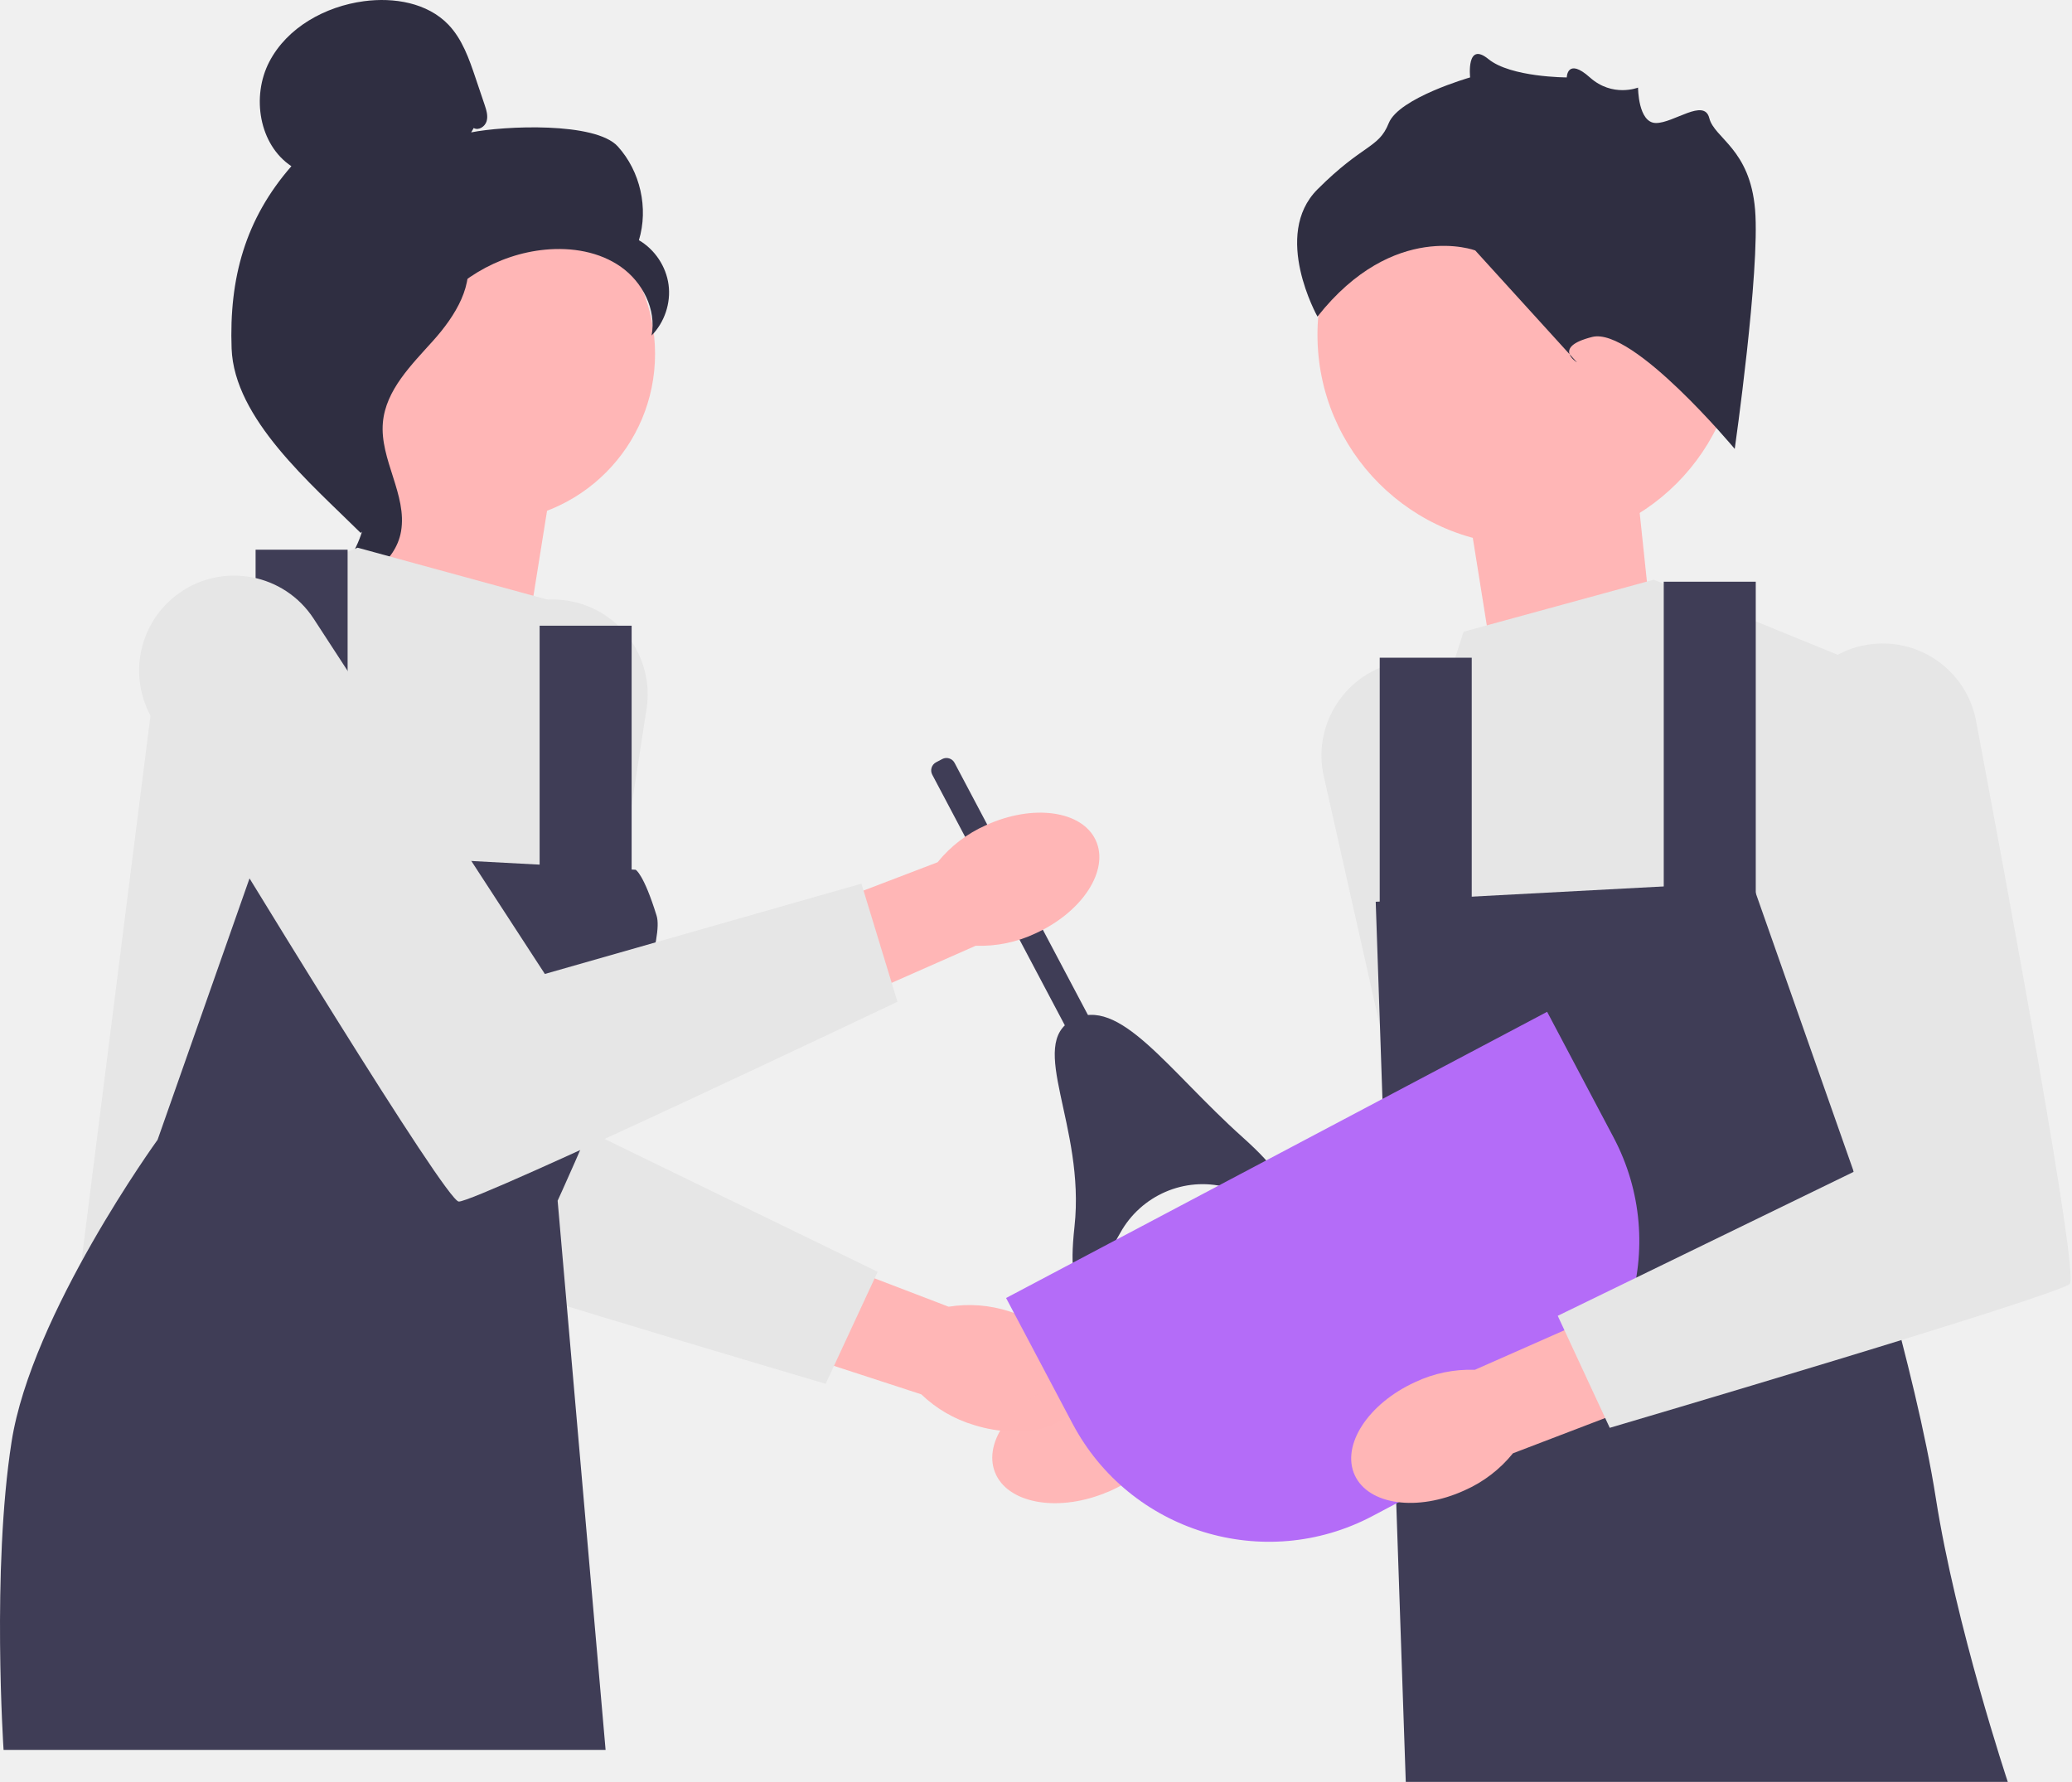
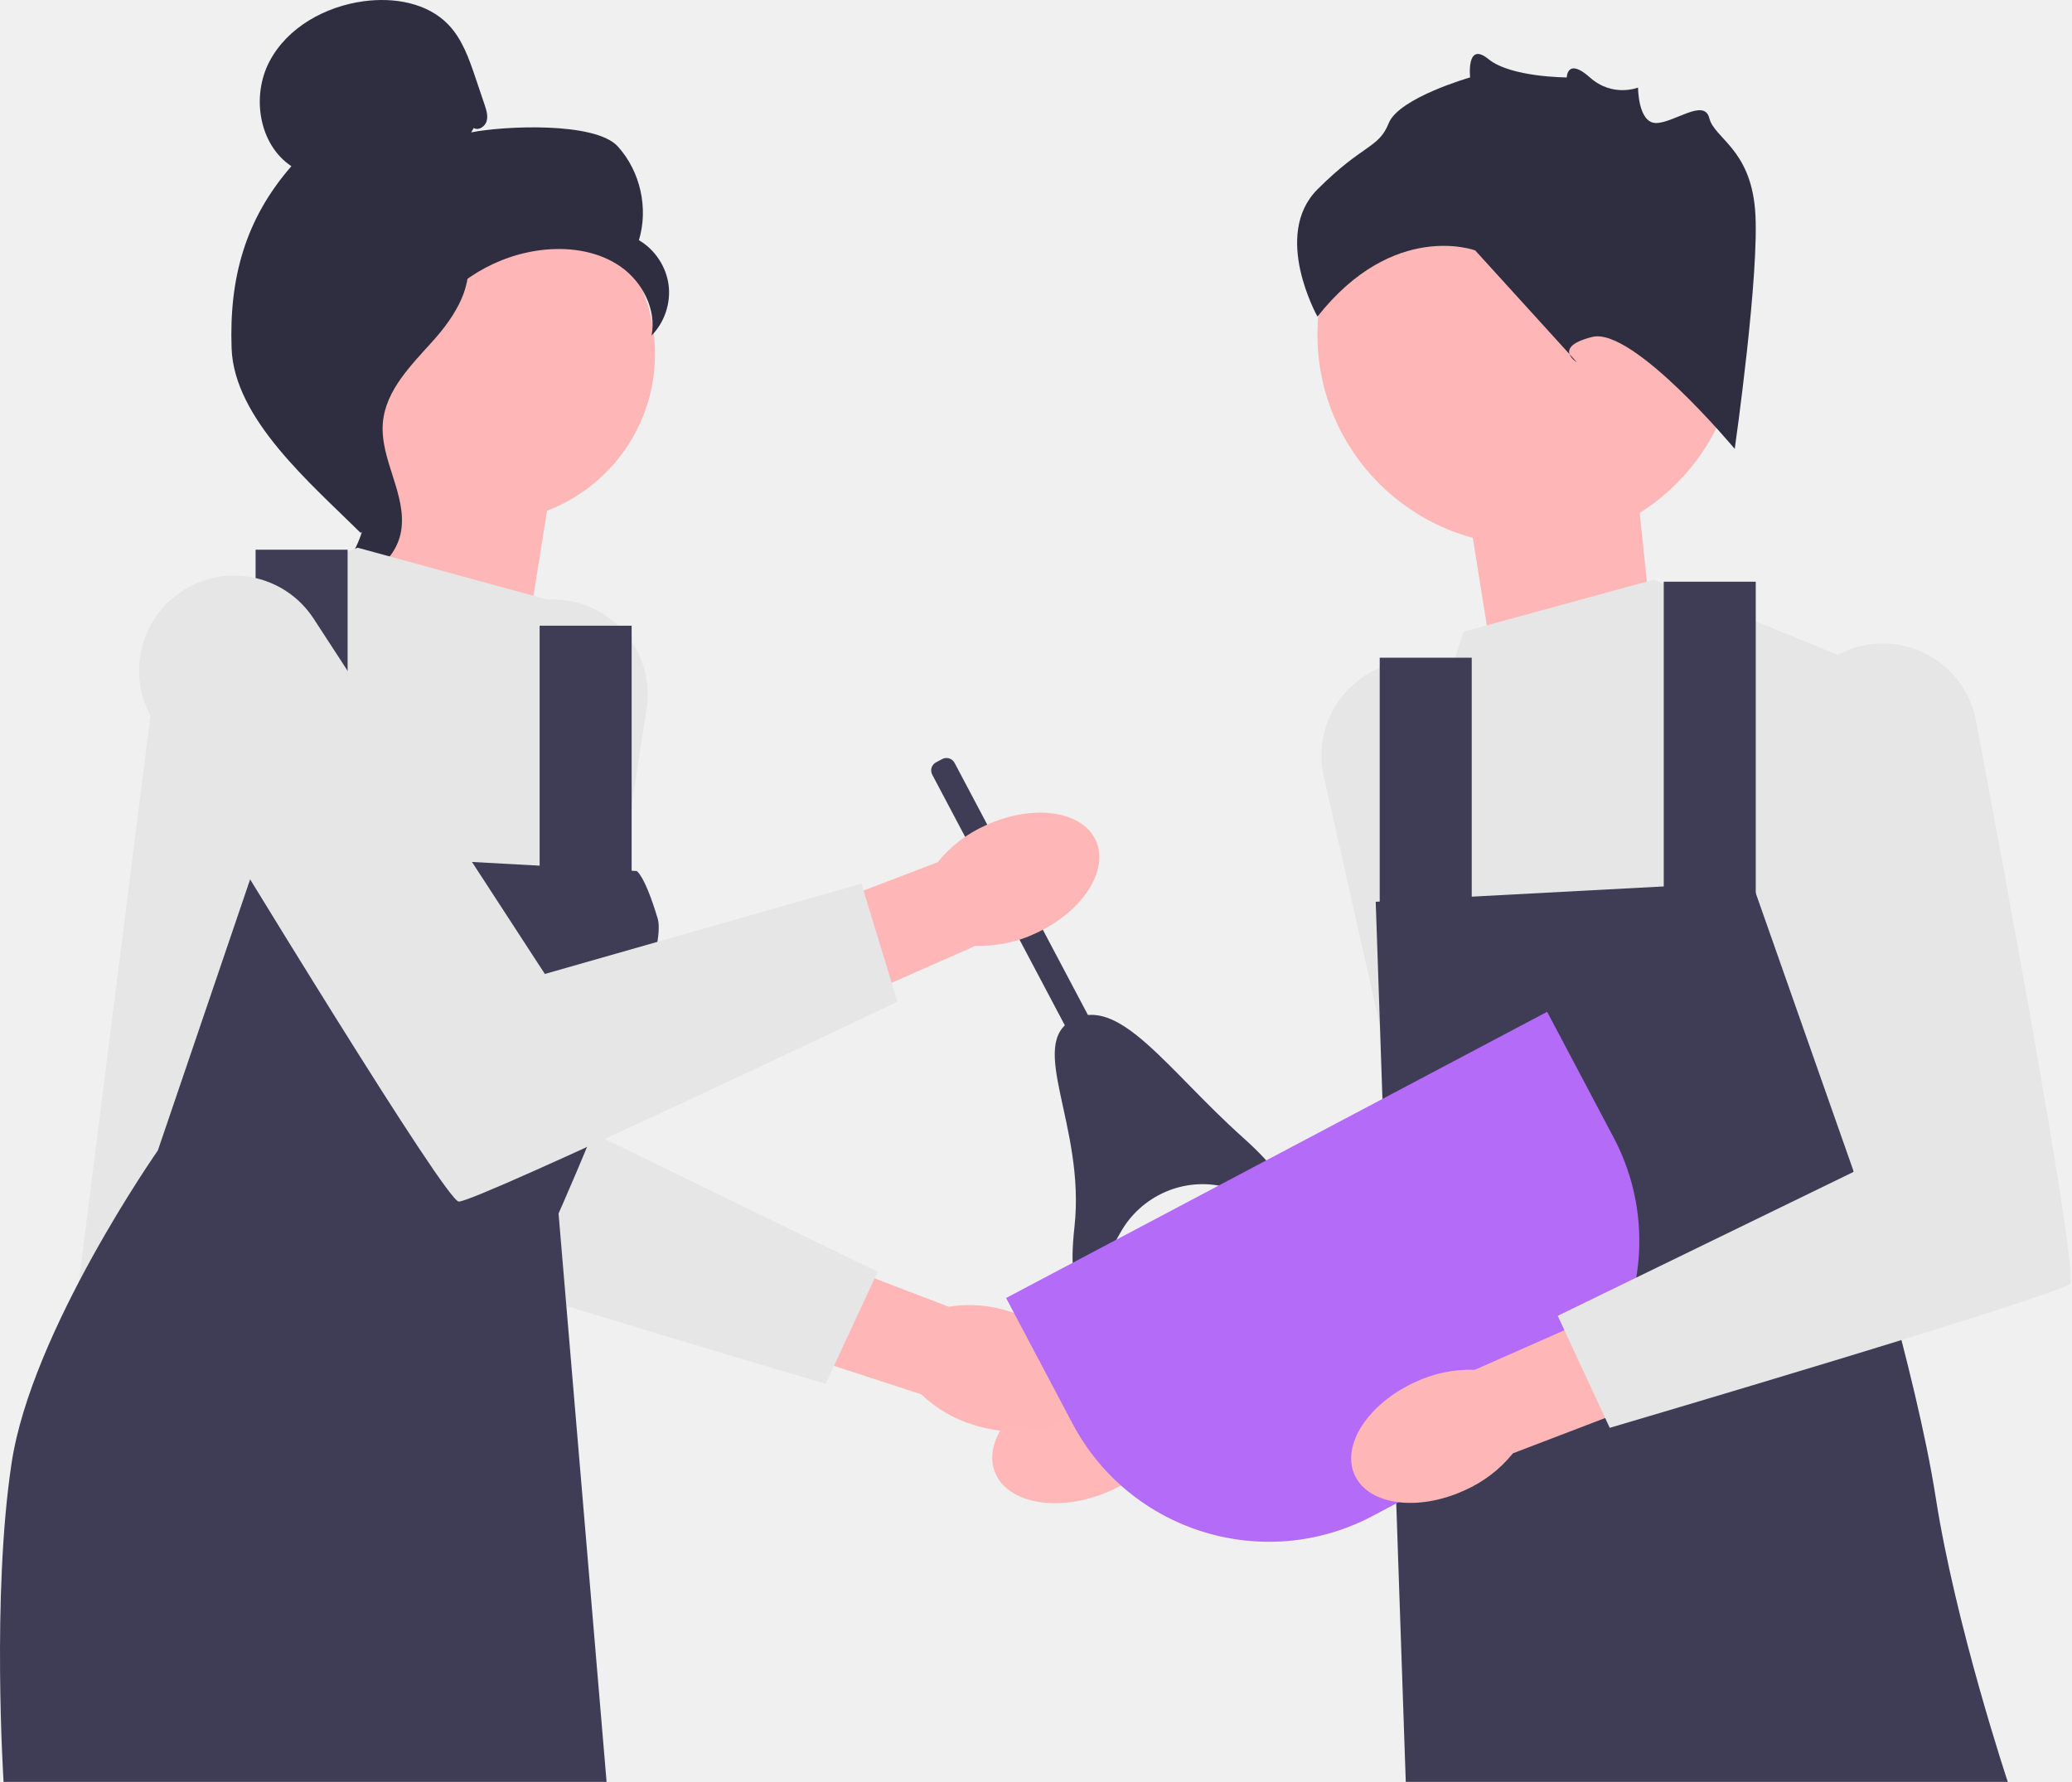
<svg xmlns="http://www.w3.org/2000/svg" width="714" height="614" viewBox="0 0 714 614" fill="none">
  <g clip-path="url(#clip0_36_4790)">
    <path d="M347.873 451.901C364.859 457.2 375.893 470.26 372.519 481.069C369.144 491.878 352.642 496.342 335.651 491.039C328.835 489.014 322.603 485.385 317.476 480.458L245.792 457.097L257.471 423.691L326.9 450.267C333.921 449.129 341.113 449.69 347.873 451.901Z" fill="#FFB6B6" />
    <path d="M194.305 206.79C177.212 204.766 161.474 216.318 158.29 233.233C146.932 293.566 122.81 424.033 125.987 427.209C130.123 431.345 284.518 476.836 284.518 476.836L302.439 438.238L200.428 388.611L222.8 244.309C225.64 225.99 212.714 208.97 194.305 206.79Z" fill="#E6E6E6" />
    <path d="M380.313 514.658C363.739 521.132 346.965 517.828 342.847 507.28C338.729 496.732 348.826 482.936 365.406 476.463C371.994 473.786 379.126 472.725 386.208 473.37L456.776 446.829L468.526 480.21L397.71 502.831C392.939 508.107 386.973 512.162 380.313 514.658Z" fill="#FFB6B6" fill-opacity="0.984" />
    <path d="M482.08 228.146C498.998 224.978 515.477 235.447 519.79 252.109C535.176 311.543 568.011 440.094 565.055 443.477C561.207 447.881 410.218 503.645 410.218 503.645L389.744 466.338L488.189 409.968L456.17 267.495C452.105 249.409 463.858 231.559 482.08 228.146Z" fill="#E6E6E6" />
    <path d="M182.197 215.457L190.605 162.907L133.851 139.785L125.443 219.661L182.197 215.457Z" fill="#FFB6B6" />
    <path d="M513.663 223.728L505.255 171.178L562.009 148.056L570.417 227.932L513.663 223.728Z" fill="#FFB6B6" />
    <path d="M167.855 179.8C199.818 179.8 225.73 153.888 225.73 121.925C225.73 89.961 199.818 64.049 167.855 64.049C135.891 64.049 109.979 89.961 109.979 121.925C109.979 153.888 135.891 179.8 167.855 179.8Z" fill="#FFB6B6" />
    <path d="M163.236 44.115C164.911 45.093 167.154 43.614 167.691 41.751C168.228 39.888 167.602 37.909 166.982 36.072L163.859 26.823C161.645 20.263 159.294 13.475 154.498 8.482C147.258 0.946 135.753 -0.971 125.396 0.418C112.096 2.202 98.973 9.404 92.789 21.313C86.604 33.223 89.237 49.84 100.412 57.271C84.486 75.525 78.934 95.868 79.811 120.078C80.687 144.287 107.069 166.567 124.274 183.622C128.116 181.293 131.609 170.378 129.496 166.413C127.383 162.447 130.411 157.854 127.794 154.201C125.177 150.549 122.988 156.365 125.633 152.733C127.303 150.442 120.788 145.17 123.269 143.798C135.27 137.164 139.262 122.205 146.8 110.749C155.892 96.932 171.452 87.575 187.92 86.022C196.991 85.167 206.572 86.716 214.008 91.982C221.443 97.249 226.257 106.659 224.532 115.606C228.998 111.072 231.221 104.428 230.382 98.12C229.544 91.811 225.663 85.978 220.168 82.768C223.509 71.719 220.647 59.011 212.892 50.461C205.138 41.911 173.681 43.367 162.36 45.617" fill="#2F2E41" />
    <path d="M161.478 86.357C146.483 87.976 135.657 100.964 126.515 112.959C121.246 119.873 115.727 127.508 115.859 136.199C115.993 144.987 121.868 152.524 124.676 160.852C129.265 174.464 124.792 190.659 113.867 199.986C124.662 202.034 136.332 193.94 138.196 183.111C140.366 170.505 130.81 158.338 131.941 145.597C132.938 134.372 141.784 125.733 149.305 117.339C156.825 108.946 163.888 97.809 160.428 87.084" fill="#2F2E41" />
    <path d="M188.754 206.645L123.23 188.724L55.682 216.295L26.733 445.13L192.156 450.644V413.733C192.156 413.733 221.106 377.582 215.591 325.198L210.077 272.814L188.754 206.645Z" fill="#E6E6E6" />
-     <path d="M219.038 299.696L89.456 292.803L54.304 392.746C54.304 392.746 10.88 452.712 3.987 496.825C-2.905 540.938 1.23 602.972 1.23 602.972H208.683L192.157 413.734C192.157 413.734 230.739 330.023 226.267 315.549C221.795 301.074 219.038 299.696 219.038 299.696Z" fill="#3F3D56" />
+     <path d="M219.398 300.133L89.603 293L54.393 396.433C54.393 396.433 10.898 458.493 3.994 504.147C-2.91 549.8 1.232 614 1.232 614H209.025L192.472 418.153C192.472 418.153 231.118 331.52 226.639 316.54C222.159 301.56 219.398 300.133 219.398 300.133Z" fill="#3F3D56" />
    <path d="M119.784 189.414H88.078V306.588H119.784V189.414Z" fill="#3F3D56" />
    <path d="M217.659 215.605H185.953V312.102H217.659V215.605Z" fill="#3F3D56" />
    <path d="M504.35 217.673L569.873 199.752L637.421 227.323L666.37 456.159L500.947 461.673V424.762C500.947 424.762 484.025 387.026 500.257 336.916C516.111 287.978 483.026 283.843 483.026 283.843L504.35 217.673Z" fill="#E6E6E6" />
    <path d="M474.065 310.724L603.647 303.831L638.8 403.774C638.8 403.774 660.167 472.011 667.059 516.124C673.952 560.237 691.873 614 691.873 614H484.421L478.201 432.034L474.065 310.724Z" fill="#3F3D56" />
    <path d="M605.026 200.442H573.319V317.617H605.026V200.442Z" fill="#3F3D56" />
    <path d="M507.15 226.634H475.444V323.131H507.15V226.634Z" fill="#3F3D56" />
    <path d="M526.481 187.843C566.514 187.843 598.967 155.39 598.967 115.356C598.967 75.323 566.514 42.87 526.481 42.87C486.447 42.87 453.994 75.323 453.994 115.356C453.994 155.39 486.447 187.843 526.481 187.843Z" fill="#FFB6B6" />
    <path d="M597.78 154.679C597.78 154.679 562.71 112.595 548.682 116.102C534.654 119.609 543.422 124.869 543.422 124.869L508.352 86.293C508.352 86.293 480.296 75.772 453.994 109.088C453.994 109.088 438.212 81.032 453.994 65.251C469.775 49.469 475.036 51.223 478.543 42.456C482.05 33.688 506.598 26.674 506.598 26.674C506.598 26.674 505.19 14.055 512.908 20.364C520.626 26.674 539.901 26.674 539.901 26.674C539.901 26.674 540.011 19.66 547.854 26.674C555.696 33.688 564.463 30.181 564.463 30.181C564.463 30.181 564.463 42.318 570.601 42.386C576.738 42.456 587.259 33.688 589.012 40.702C590.766 47.716 603.04 51.223 604.794 72.265C606.547 93.307 597.78 154.679 597.78 154.679Z" fill="#2F2E41" />
    <path d="M328.942 262.869L385.064 368.964L377.371 373.033L321.249 266.938C320.434 265.398 321.023 263.487 322.563 262.672L324.676 261.555C326.216 260.74 328.127 261.329 328.942 262.869Z" fill="#3F3D56" />
    <path d="M422.44 409.06C408.162 405.378 393.225 411.897 386.06 424.784C377.088 440.921 366.839 454.16 370.271 422.608C374.05 387.873 353.672 359.819 369.686 351.348C385.701 342.877 402.237 368.622 428.264 391.931C452.387 413.535 438.476 413.194 422.44 409.06Z" fill="#3F3D56" />
    <path d="M339.796 284.332C355.982 276.941 372.914 279.302 377.616 289.604C382.317 299.905 373.008 314.243 356.815 321.634C350.388 324.675 343.325 326.133 336.219 325.885L267.245 356.331L253.647 323.659L323.087 297.113C327.556 291.579 333.286 287.196 339.796 284.332Z" fill="#FFB6B6" />
    <path d="M61.845 204.293C47.765 214.193 43.755 233.3 52.674 248.021C84.483 300.531 153.594 413.787 158.08 414.033C163.92 414.352 309.258 345.185 309.258 345.185L296.842 304.48L187.754 335.606L108.106 213.215C97.995 197.677 77.01 193.63 61.845 204.293Z" fill="#E6E6E6" />
    <path d="M346.693 447.268L533.131 348.647L556.017 391.913C575.76 429.235 561.487 475.563 524.166 495.305L472.972 522.386C435.651 542.128 389.322 527.855 369.58 490.534L346.693 447.268Z" fill="#B46CF8" />
    <path d="M504.649 513.56C488.464 520.952 471.531 518.594 466.828 508.293C462.125 497.993 471.433 483.653 487.624 476.26C494.051 473.218 501.113 471.76 508.22 472.007L577.189 441.55L590.792 474.22L521.356 500.776C516.888 506.311 511.159 510.694 504.649 513.56Z" fill="#FFB6B6" />
    <path d="M644.922 221.954C662.015 219.93 677.753 231.482 680.937 248.397C692.295 308.73 716.417 439.197 713.24 442.374C709.104 446.509 554.709 492.001 554.709 492.001L536.788 453.402L638.799 403.775L616.427 259.473C613.587 241.154 626.513 224.134 644.922 221.954Z" fill="#E6E6E6" />
  </g>
  <defs>
    <clipPath id="clip0_36_4790">
      <rect width="713.526" height="614" fill="white" />
    </clipPath>
  </defs>
</svg>
